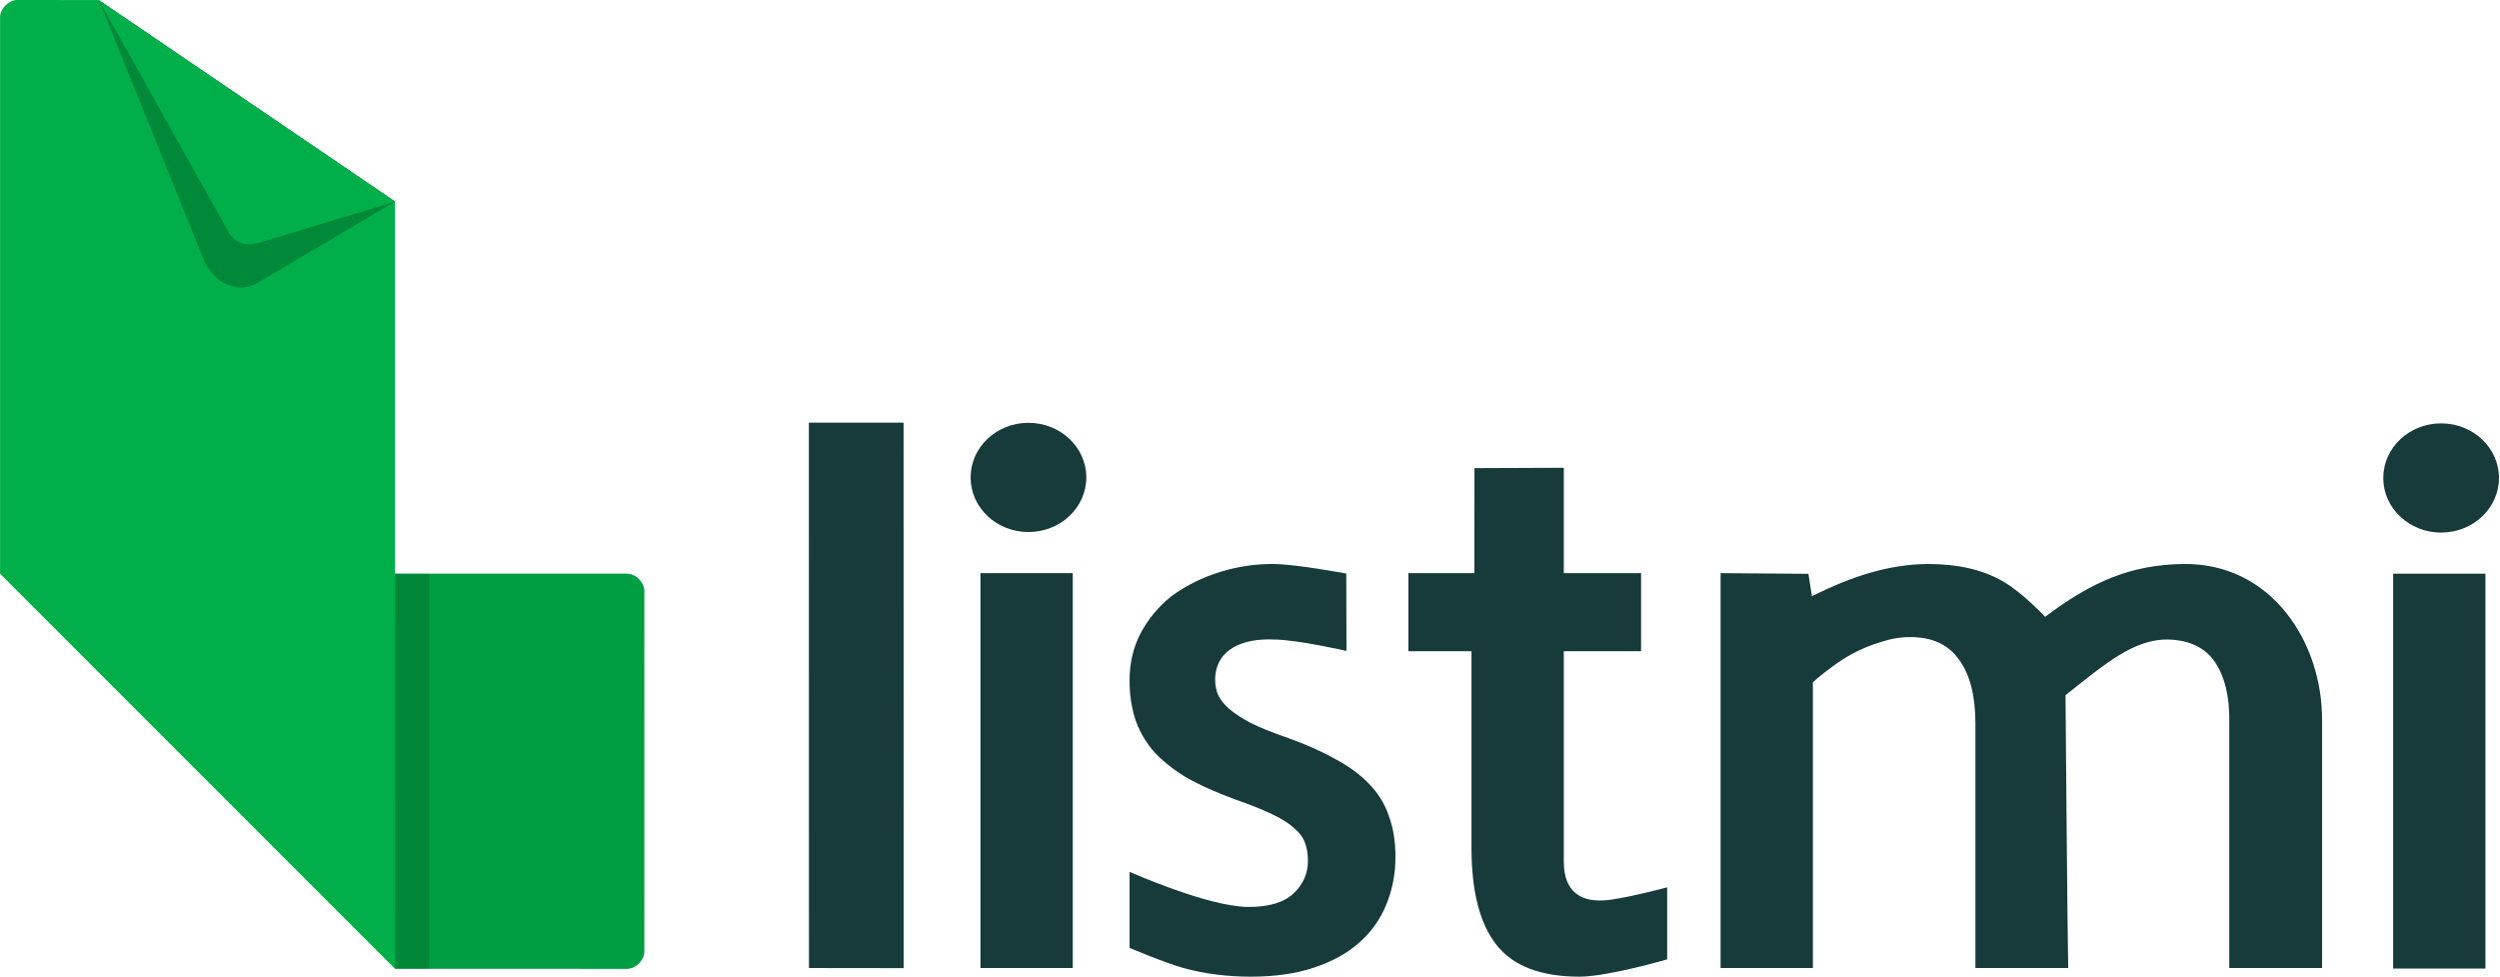
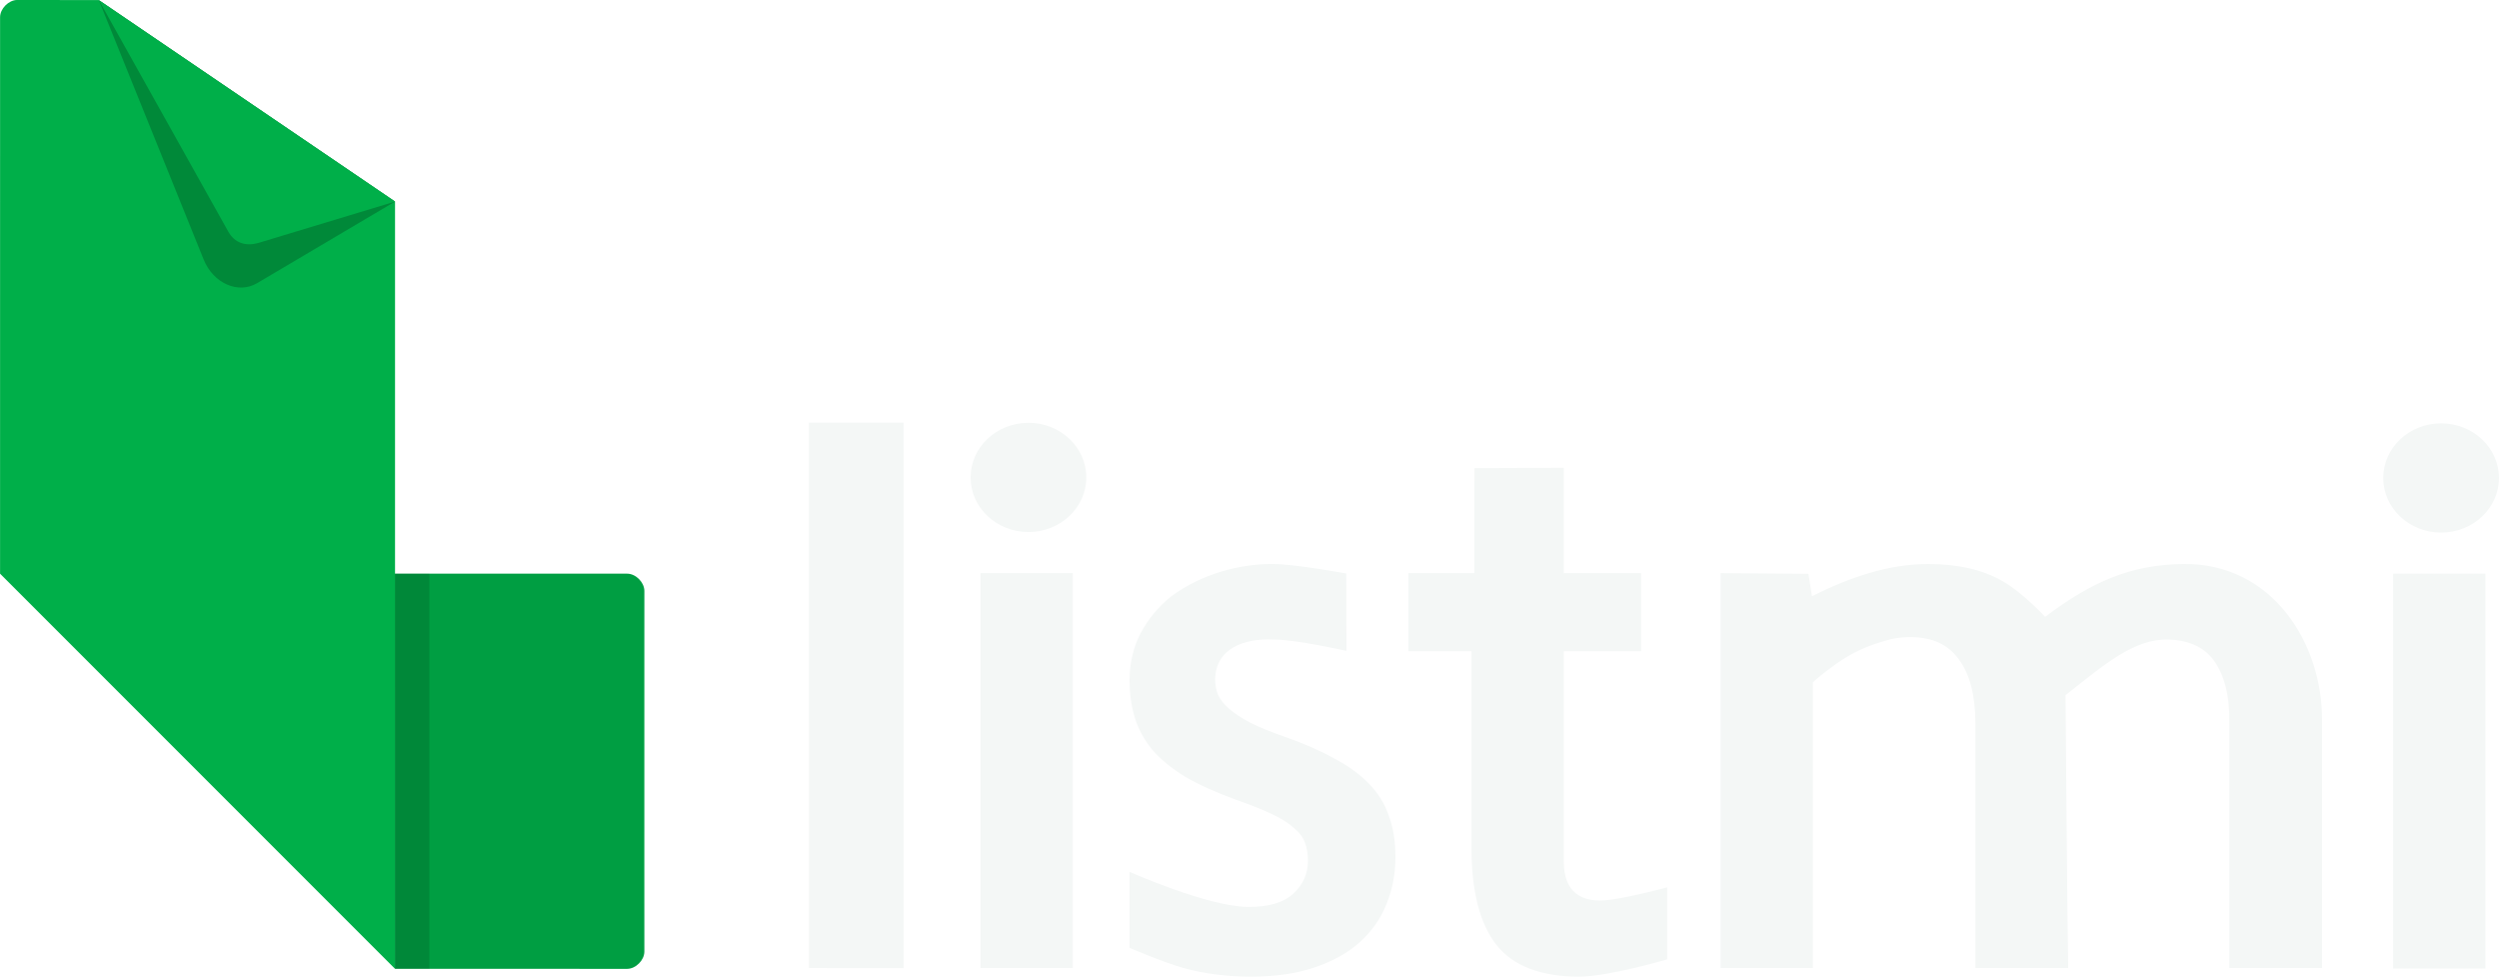
<svg xmlns="http://www.w3.org/2000/svg" id="svg4976" height="64.132mm" width="164.16mm" version="1.1" viewBox="0 0 581.653 227.241">
  <g id="layer1" transform="translate(-57.745 -61.599)">
    <g id="g5018" transform="translate(788.57 145.71)">
      <g fill-rule="evenodd">
        <path id="path3360" d="m-726.87-84.115c-1.95 0.02-3.95 2.02-3.948 4.021l-0.004 129.46 91.934 91.934v-91.934l0.003-86.582-68.951-46.877zm87.984 133.49 0.006 91.922s49.608 0.009 54.021 0.012c2-0.009 4-2.009 4.001-4.005 0 0 0.02-57.695 0.003-83.93-0.004-1.999-2.004-4.007-4-4.004l-54.035-0.002z" fill="#00af49" />
        <path id="path3363-5-9" d="m-638.89 49.366 0.005 22.989 0.002 22.981 0.001 22.981 0.002 22.981 11.488 0.003 11.488 0.003 31.046-0.002c1.998-0 3.998-2.003 4.002-4.008 0.004-1.636-0.071-18.965-0.071-18.965l0.001-22.981 0.001-22.981s0.07-15.899 0.067-18.99c-0.002-2.005-2.002-4.013-3.994-4.016-2.98-0.004-31.052 0.018-31.052 0.018l-11.49-0.004z" fill-opacity=".098" />
        <path id="path3360-1" d="m-630.89 49.366-8.001 0.004 0.001 91.934 8-0.004z" fill-opacity=".137" />
      </g>
      <g id="flowRoot6092" transform="matrix(1.8386 0 0 1.8386 -783.75 -8.0117)" fill="#173a3a">
-         <g id="text4221" fill="#173a3a">
+         <g id="text4221" fill="#f4f7f6">
          <path id="path4226" d="m131.19 81.109-0.01-69.011h11.991l0.01 69.026z" />
          <path id="path4228" d="m164.59 81.109h-11.686v-49.971h11.686z" />
          <path id="path4230" d="m205.44 67.048c0 2.151-0.386 4.159-1.157 6.026-0.73 1.826-1.867 3.429-3.409 4.809-1.501 1.339-3.409 2.394-5.721 3.165-2.272 0.771-4.95 1.157-8.034 1.157-3.003 0-5.843-0.365-8.521-1.096-2.678-0.771-6.817-2.553-6.817-2.553v-9.618s9.833 4.384 14.973 4.441c2.637 0.029 4.565-0.568 5.782-1.704s1.826-2.516 1.826-4.139c0-0.852-0.122-1.603-0.365-2.252-0.243-0.69-0.71-1.319-1.4-1.887-0.649-0.609-1.583-1.197-2.8-1.765-1.177-0.568-2.698-1.177-4.565-1.826-2.556-0.933-4.707-1.907-6.452-2.922-1.704-1.055-3.084-2.191-4.139-3.409-1.014-1.258-1.745-2.597-2.191-4.017-0.446-1.461-0.67-3.043-0.67-4.748 0-2.191 0.467-4.179 1.4-5.965 0.974-1.826 2.272-3.388 3.896-4.687 3.841-2.811 8.557-4.1 12.904-4.078 2.807 0.014 9.234 1.208 9.234 1.208l0.025 9.793s-6.392-1.452-9.214-1.442c-3.793-0.175-7.352 1.152-7.41 5.049 0 0.69 0.122 1.339 0.365 1.948 0.284 0.609 0.751 1.197 1.4 1.765 0.649 0.568 1.542 1.157 2.678 1.765 1.136 0.568 2.577 1.157 4.322 1.765 2.435 0.852 4.524 1.765 6.269 2.739 1.785 0.933 3.246 1.988 4.382 3.165 1.177 1.177 2.029 2.536 2.556 4.078 0.568 1.501 0.852 3.246 0.852 5.234z" />
          <path id="path4232" d="m239.84 80.013s-7.455 2.179-11.078 2.191c-4.91 0-8.42-1.339-10.53-4.017-2.11-2.678-3.165-6.777-3.165-12.295v-24.877h-7.988v-9.878h8.354l0.011-13.286 11.31-0.044v13.33h9.783v9.878h-9.783v26.642c0.004 3.772 2.135 5.331 5.887 4.815 2.751-0.378 7.199-1.574 7.199-1.574z" />
          <path id="path4234" d="m290.61 81.109h-11.747v-30.92c0-3.53-0.69-6.229-2.07-8.095-1.339-1.907-3.388-2.861-6.147-2.861-1.258 0-2.495 0.203-3.713 0.609-1.217 0.365-2.374 0.832-3.469 1.4-1.055 0.568-2.029 1.197-2.922 1.887-0.893 0.649-1.643 1.258-2.252 1.826v36.155h-11.686v-49.971l11.117 0.087 0.448 2.827c4.957-2.462 9.664-4.047 14.73-4.07 3.774 0 6.918 0.73 9.434 2.191 2.556 1.461 5.354 4.495 5.354 4.495 5.849-4.405 10.768-6.59 17.471-6.687 11.233-0.163 17.676 9.999 17.59 19.843v31.285h-11.747v-30.92c0.073-3.461-0.596-6.137-1.98-8.031s-3.581-2.559-5.672-2.619c-4.409-0.127-8.158 3.16-13.079 7.039 0 0 0.245 31.03 0.34 34.531z" />
          <ellipse id="path4206" rx="7.324" cy="19.027" ry="6.911" cx="158.98" />
          <path id="path4228-0" d="m343.43 81.178h-11.686v-49.971h11.686z" />
          <ellipse id="path4206-9" rx="7.324" cy="19.096" ry="6.911" cx="337.82" />
        </g>
      </g>
      <path id="path3360-14-5" d="m-638.88-37.212s-27.724 16.38-32.109 18.986c-4.385 2.605-10.192 0.062-12.439-5.496-2.248-5.559-24.404-60.366-24.404-60.366z" fill-rule="evenodd" fill-opacity=".216" />
      <path id="path3360-14" d="m-638.88-37.212s-28.415 8.599-31.606 9.566c-3.191 0.967-5.744 0.051-7.221-2.59s-30.124-53.853-30.124-53.853z" fill-rule="evenodd" fill="#00af49" />
    </g>
  </g>
</svg>
